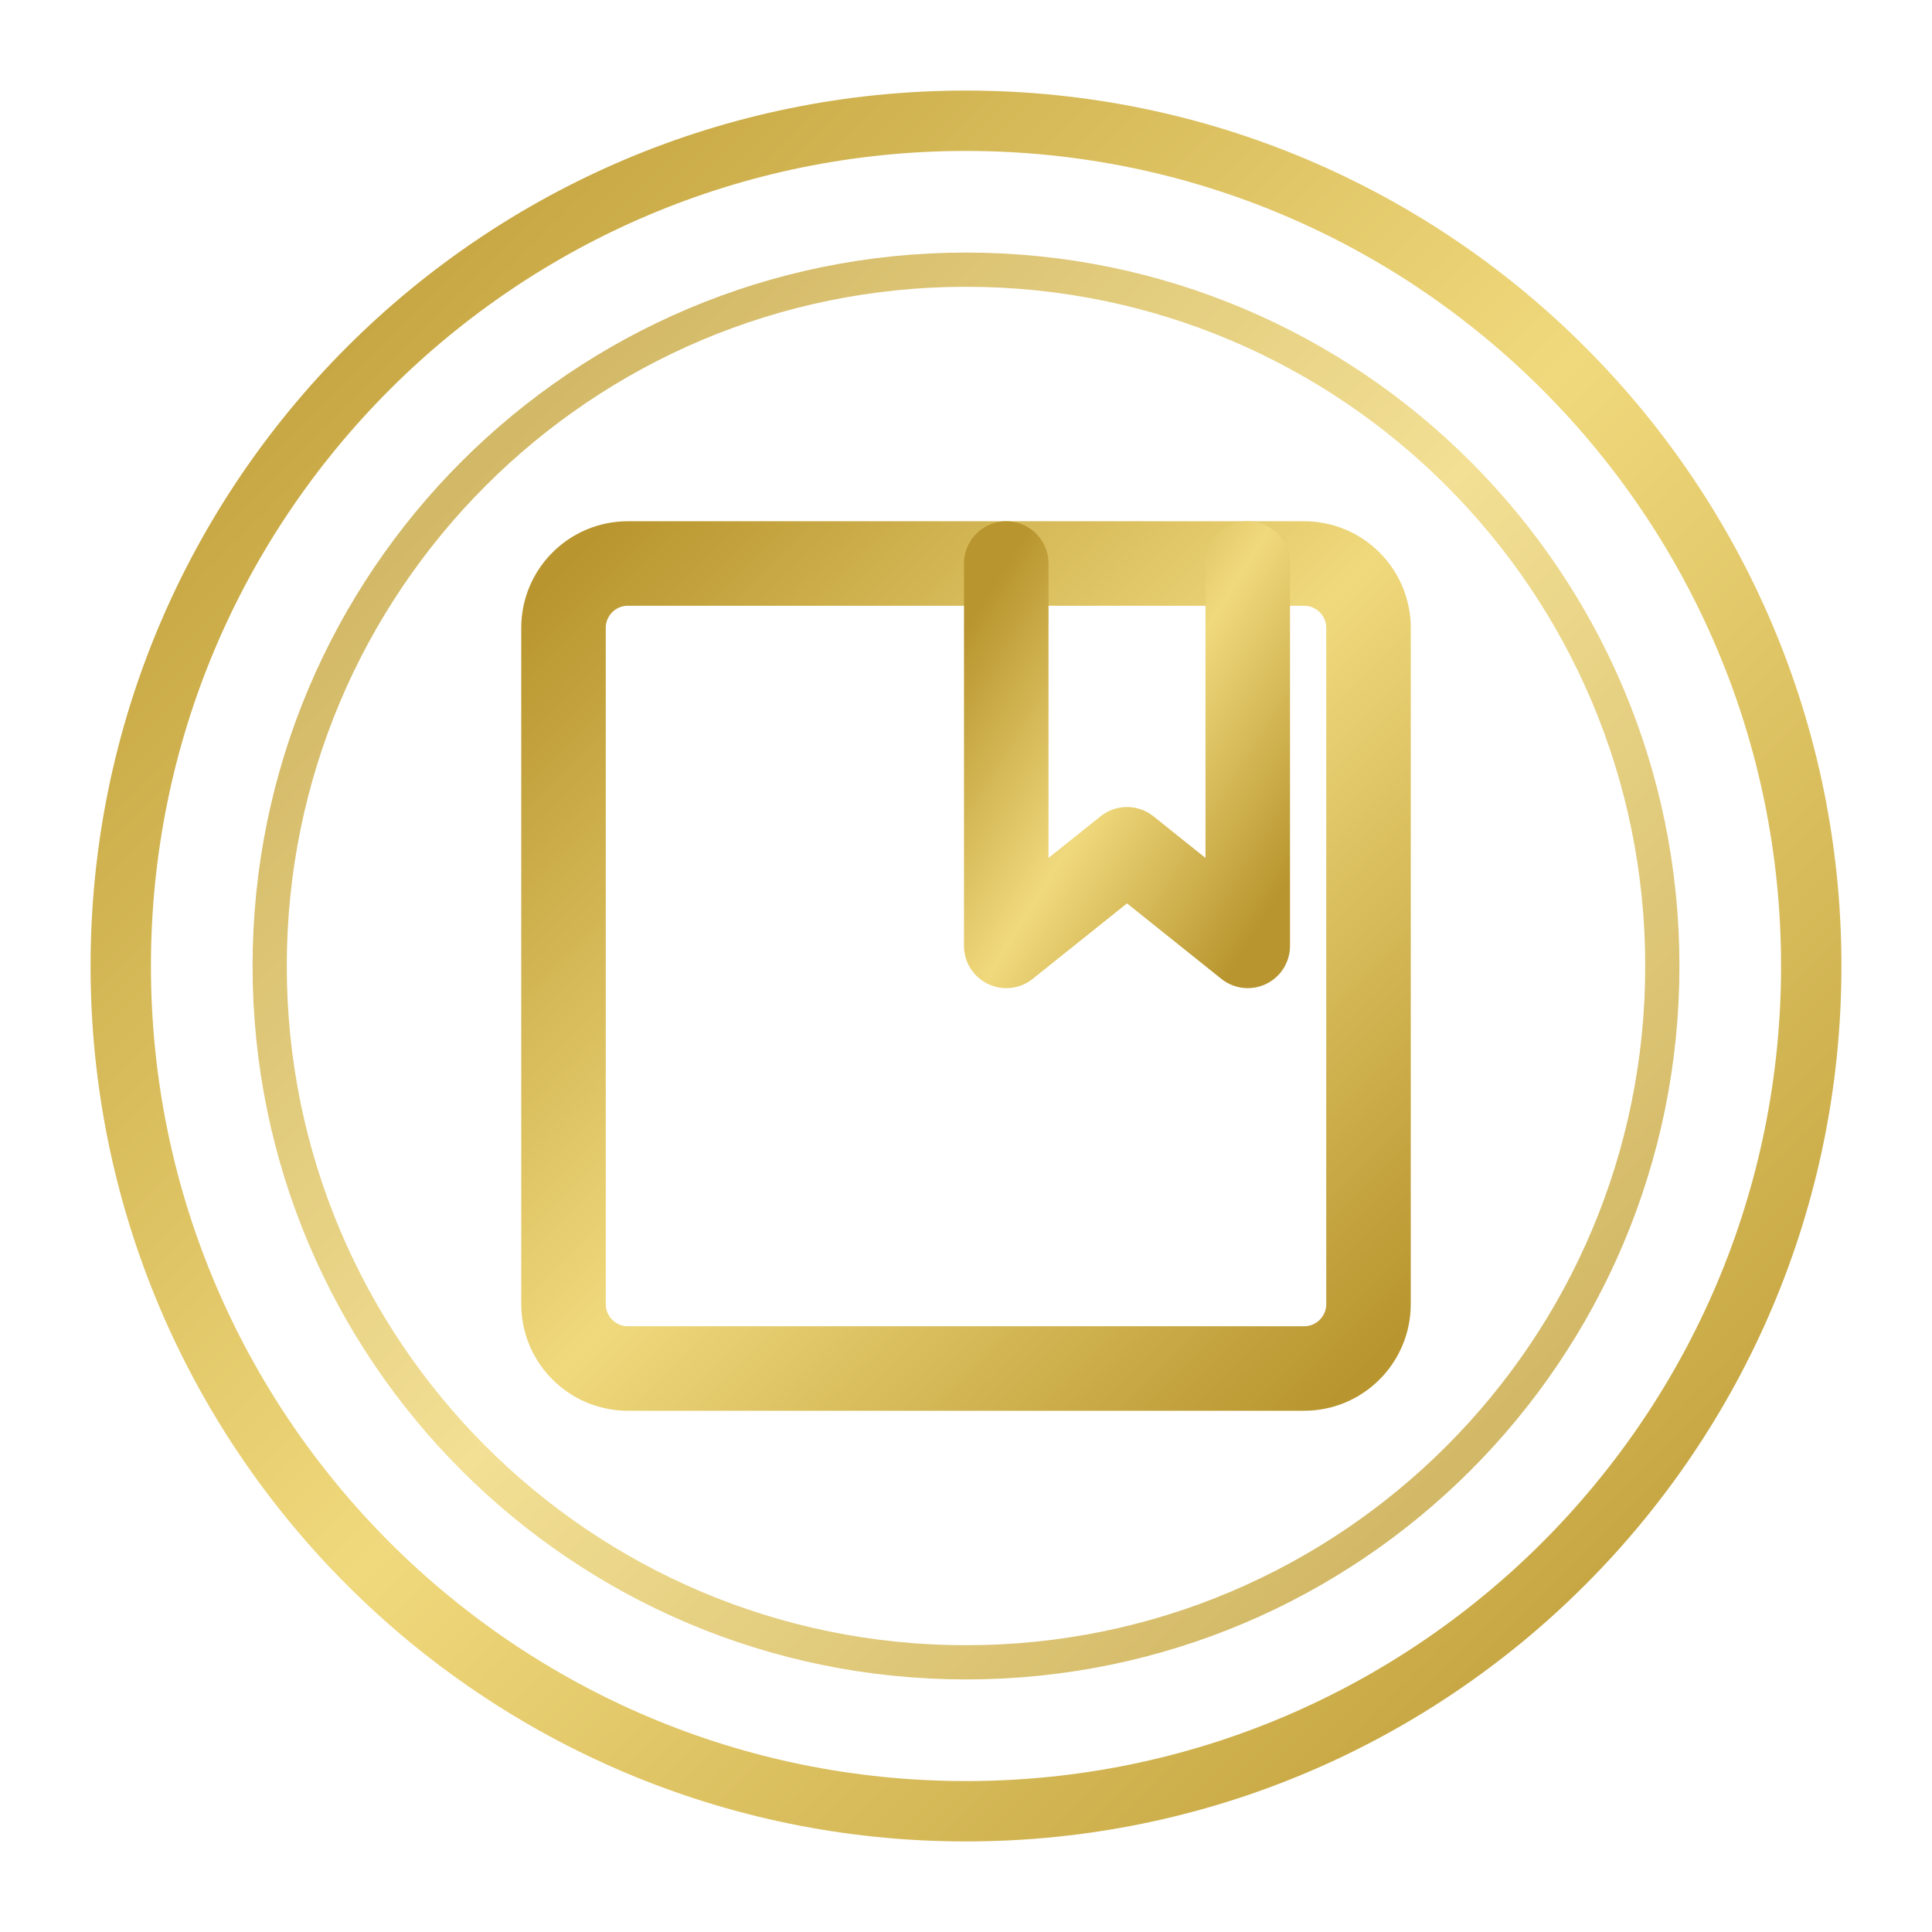
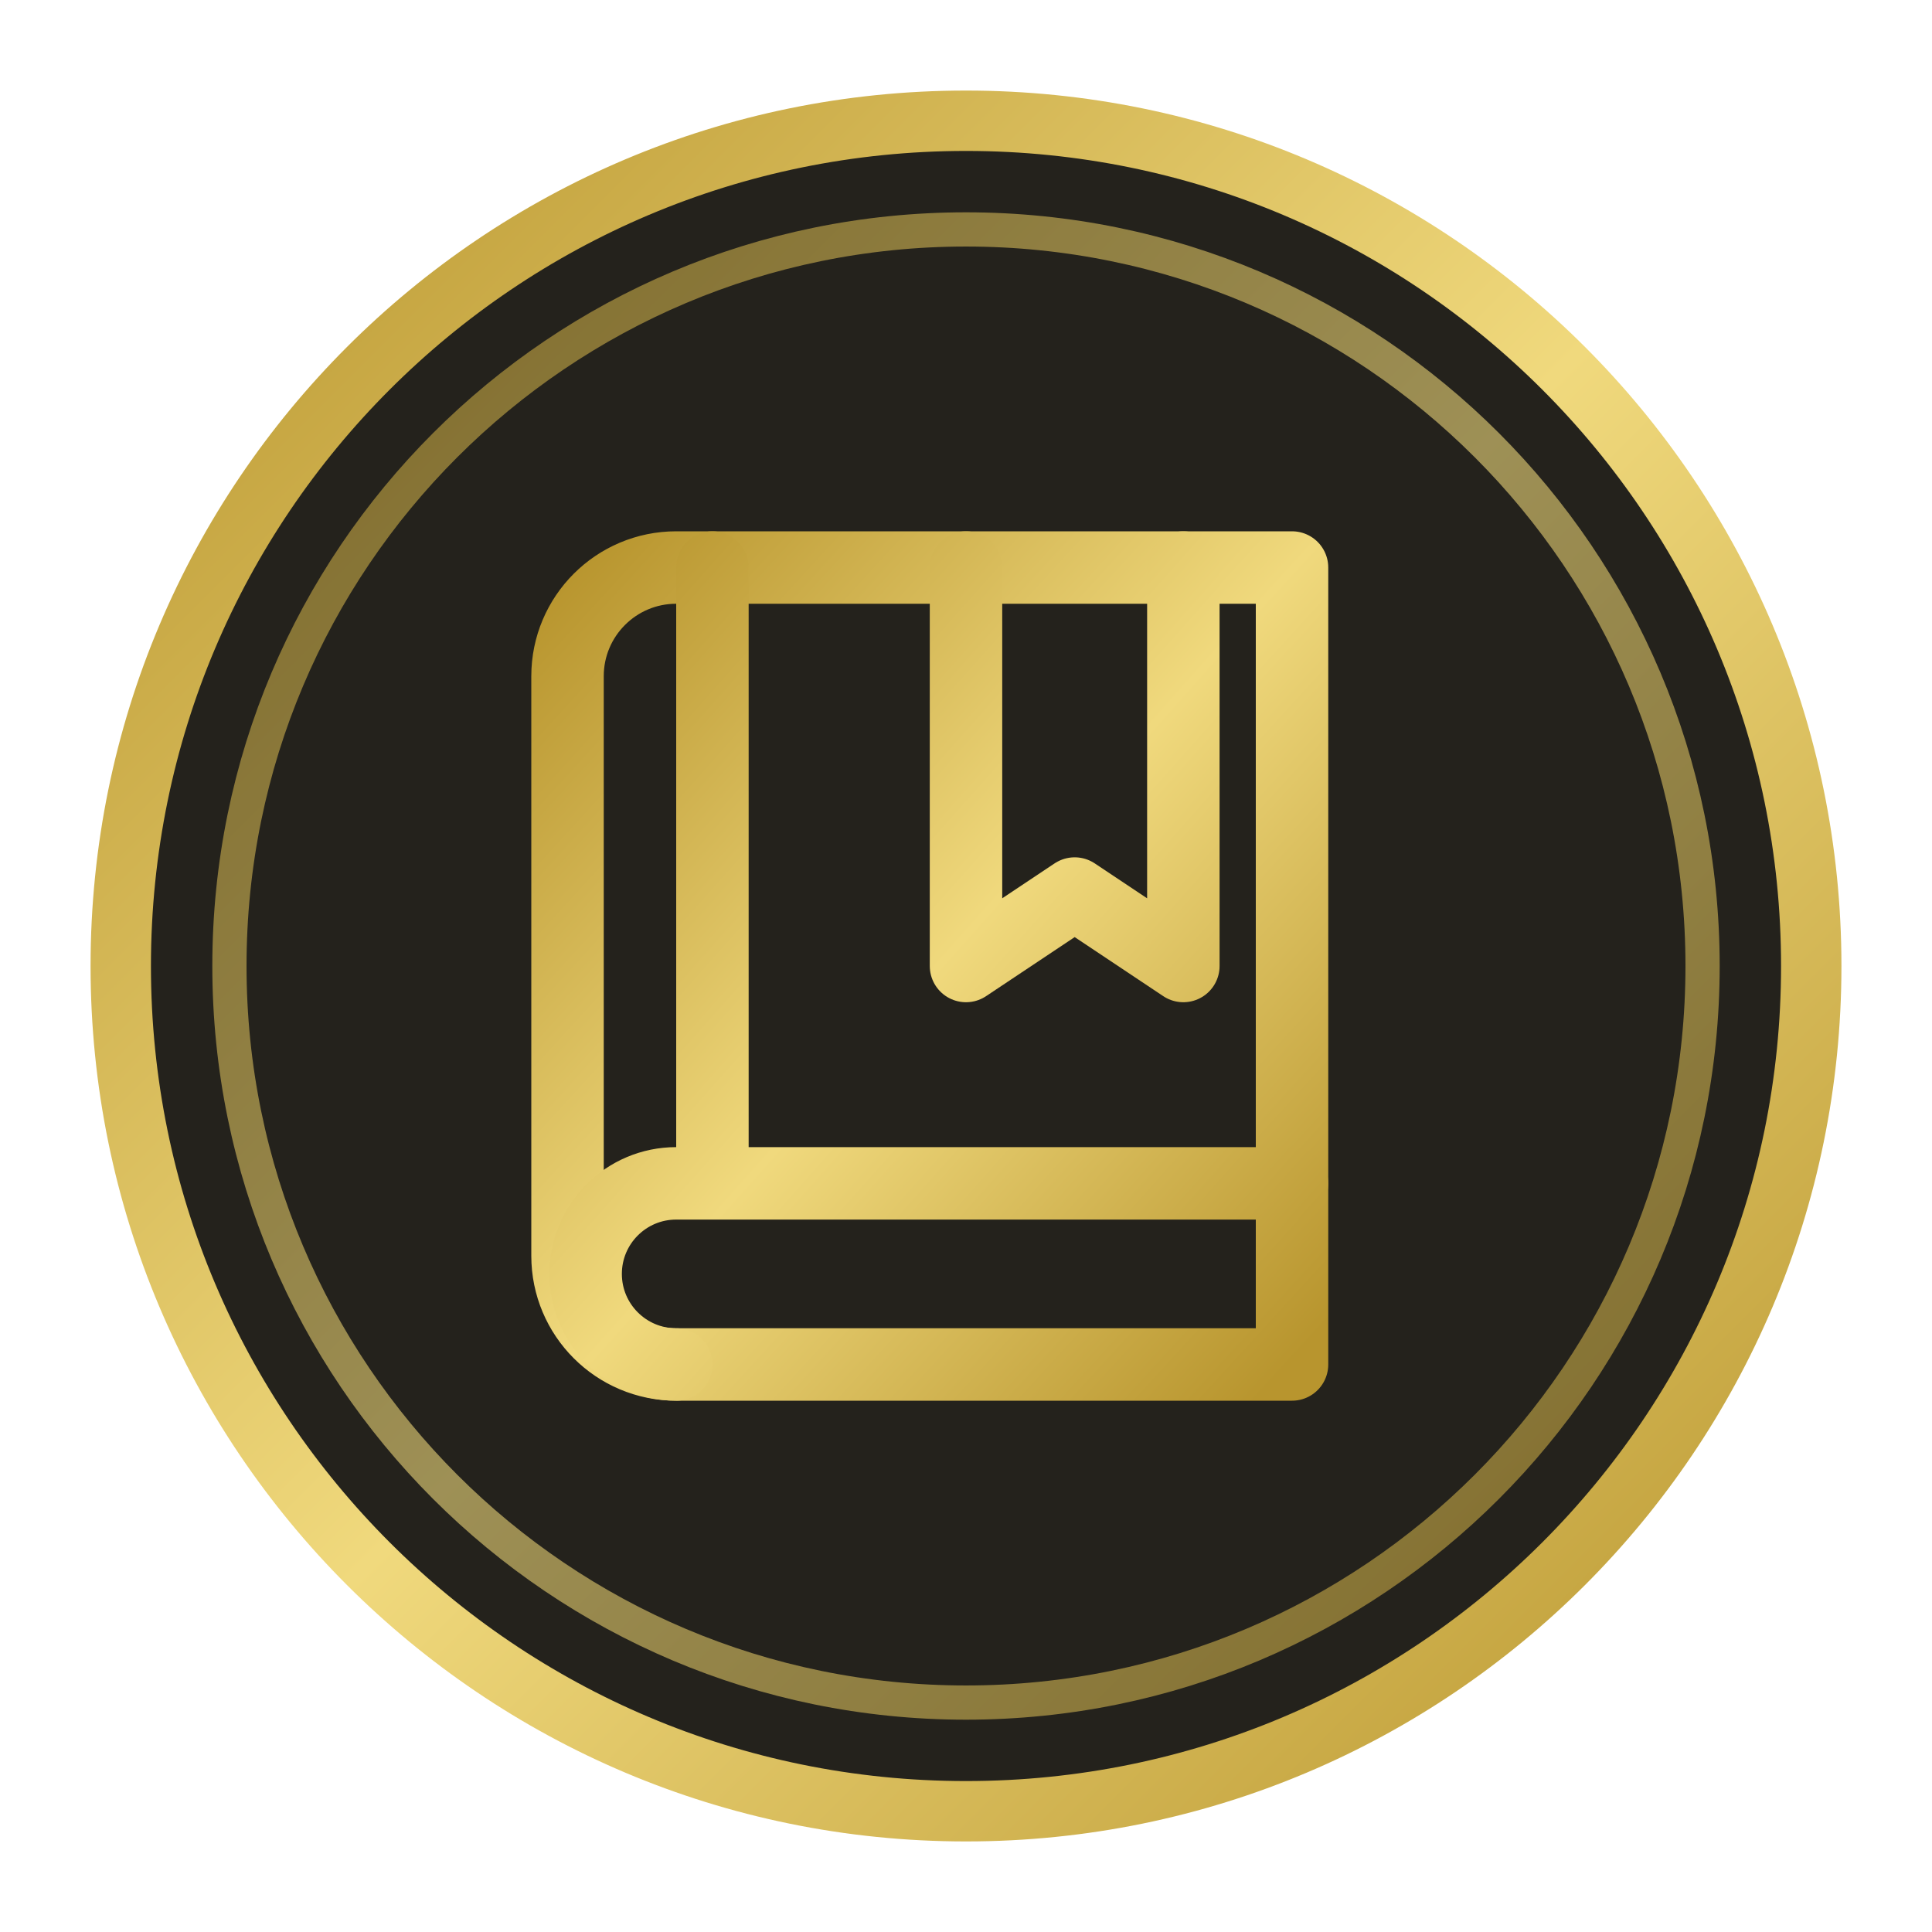
<svg xmlns="http://www.w3.org/2000/svg" width="48" height="48" viewBox="0 0 48 48" role="presentation" focusable="false" aria-hidden="true">
  <defs>
    <linearGradient id="mfoil" x1="0" y1="0" x2="1" y2="1">
      <stop stop-color="#b8952e" />
      <stop offset=".5" stop-color="#f0d97d" />
      <stop offset="1" stop-color="#b8952e" />
    </linearGradient>
  </defs>
-   <circle cx="24" cy="24" r="21" fill="none" stroke="url(#mfoil)" stroke-width="1.5" />
-   <circle cx="24" cy="24" r="17.3" fill="none" stroke="url(#mfoil)" stroke-width="0.85" opacity=".82" />
-   <g fill="none" stroke="url(#mfoil)" stroke-width="2.1" stroke-linecap="round" stroke-linejoin="round">
-     <rect x="14" y="14" width="20" height="20" rx="1.6" />
-     <line x1="20" y1="14" x2="20" y2="34" />
-     <path d="M25 14v9.5l3-2.4 3 2.4V14" />
+   <circle cx="24" cy="24" r="21" fill="#1c1913" fill-opacity=".96" stroke="url(#mfoil)" stroke-width="1.5" />
+   <circle cx="24" cy="24" r="18.3" fill="none" stroke="url(#mfoil)" stroke-width="0.85" opacity=".6" />
+   <g fill="none" stroke="url(#mfoil)" stroke-width="2" stroke-linecap="round" stroke-linejoin="round" transform="translate(24 24) scale(.9) translate(-24 -24)">
+     <path d="M16 13h17v22H16a3 3 0 0 1-3-3V16a3 3 0 0 1 3-3Z" />
+     <path d="M17 13v17M33 30H16a2.5 2.5 0 0 0 0 5M24 13v11l3-2 3 2V13" />
+     <path d="M20 27h4" stroke-width="1.6" />
  </g>
</svg>
